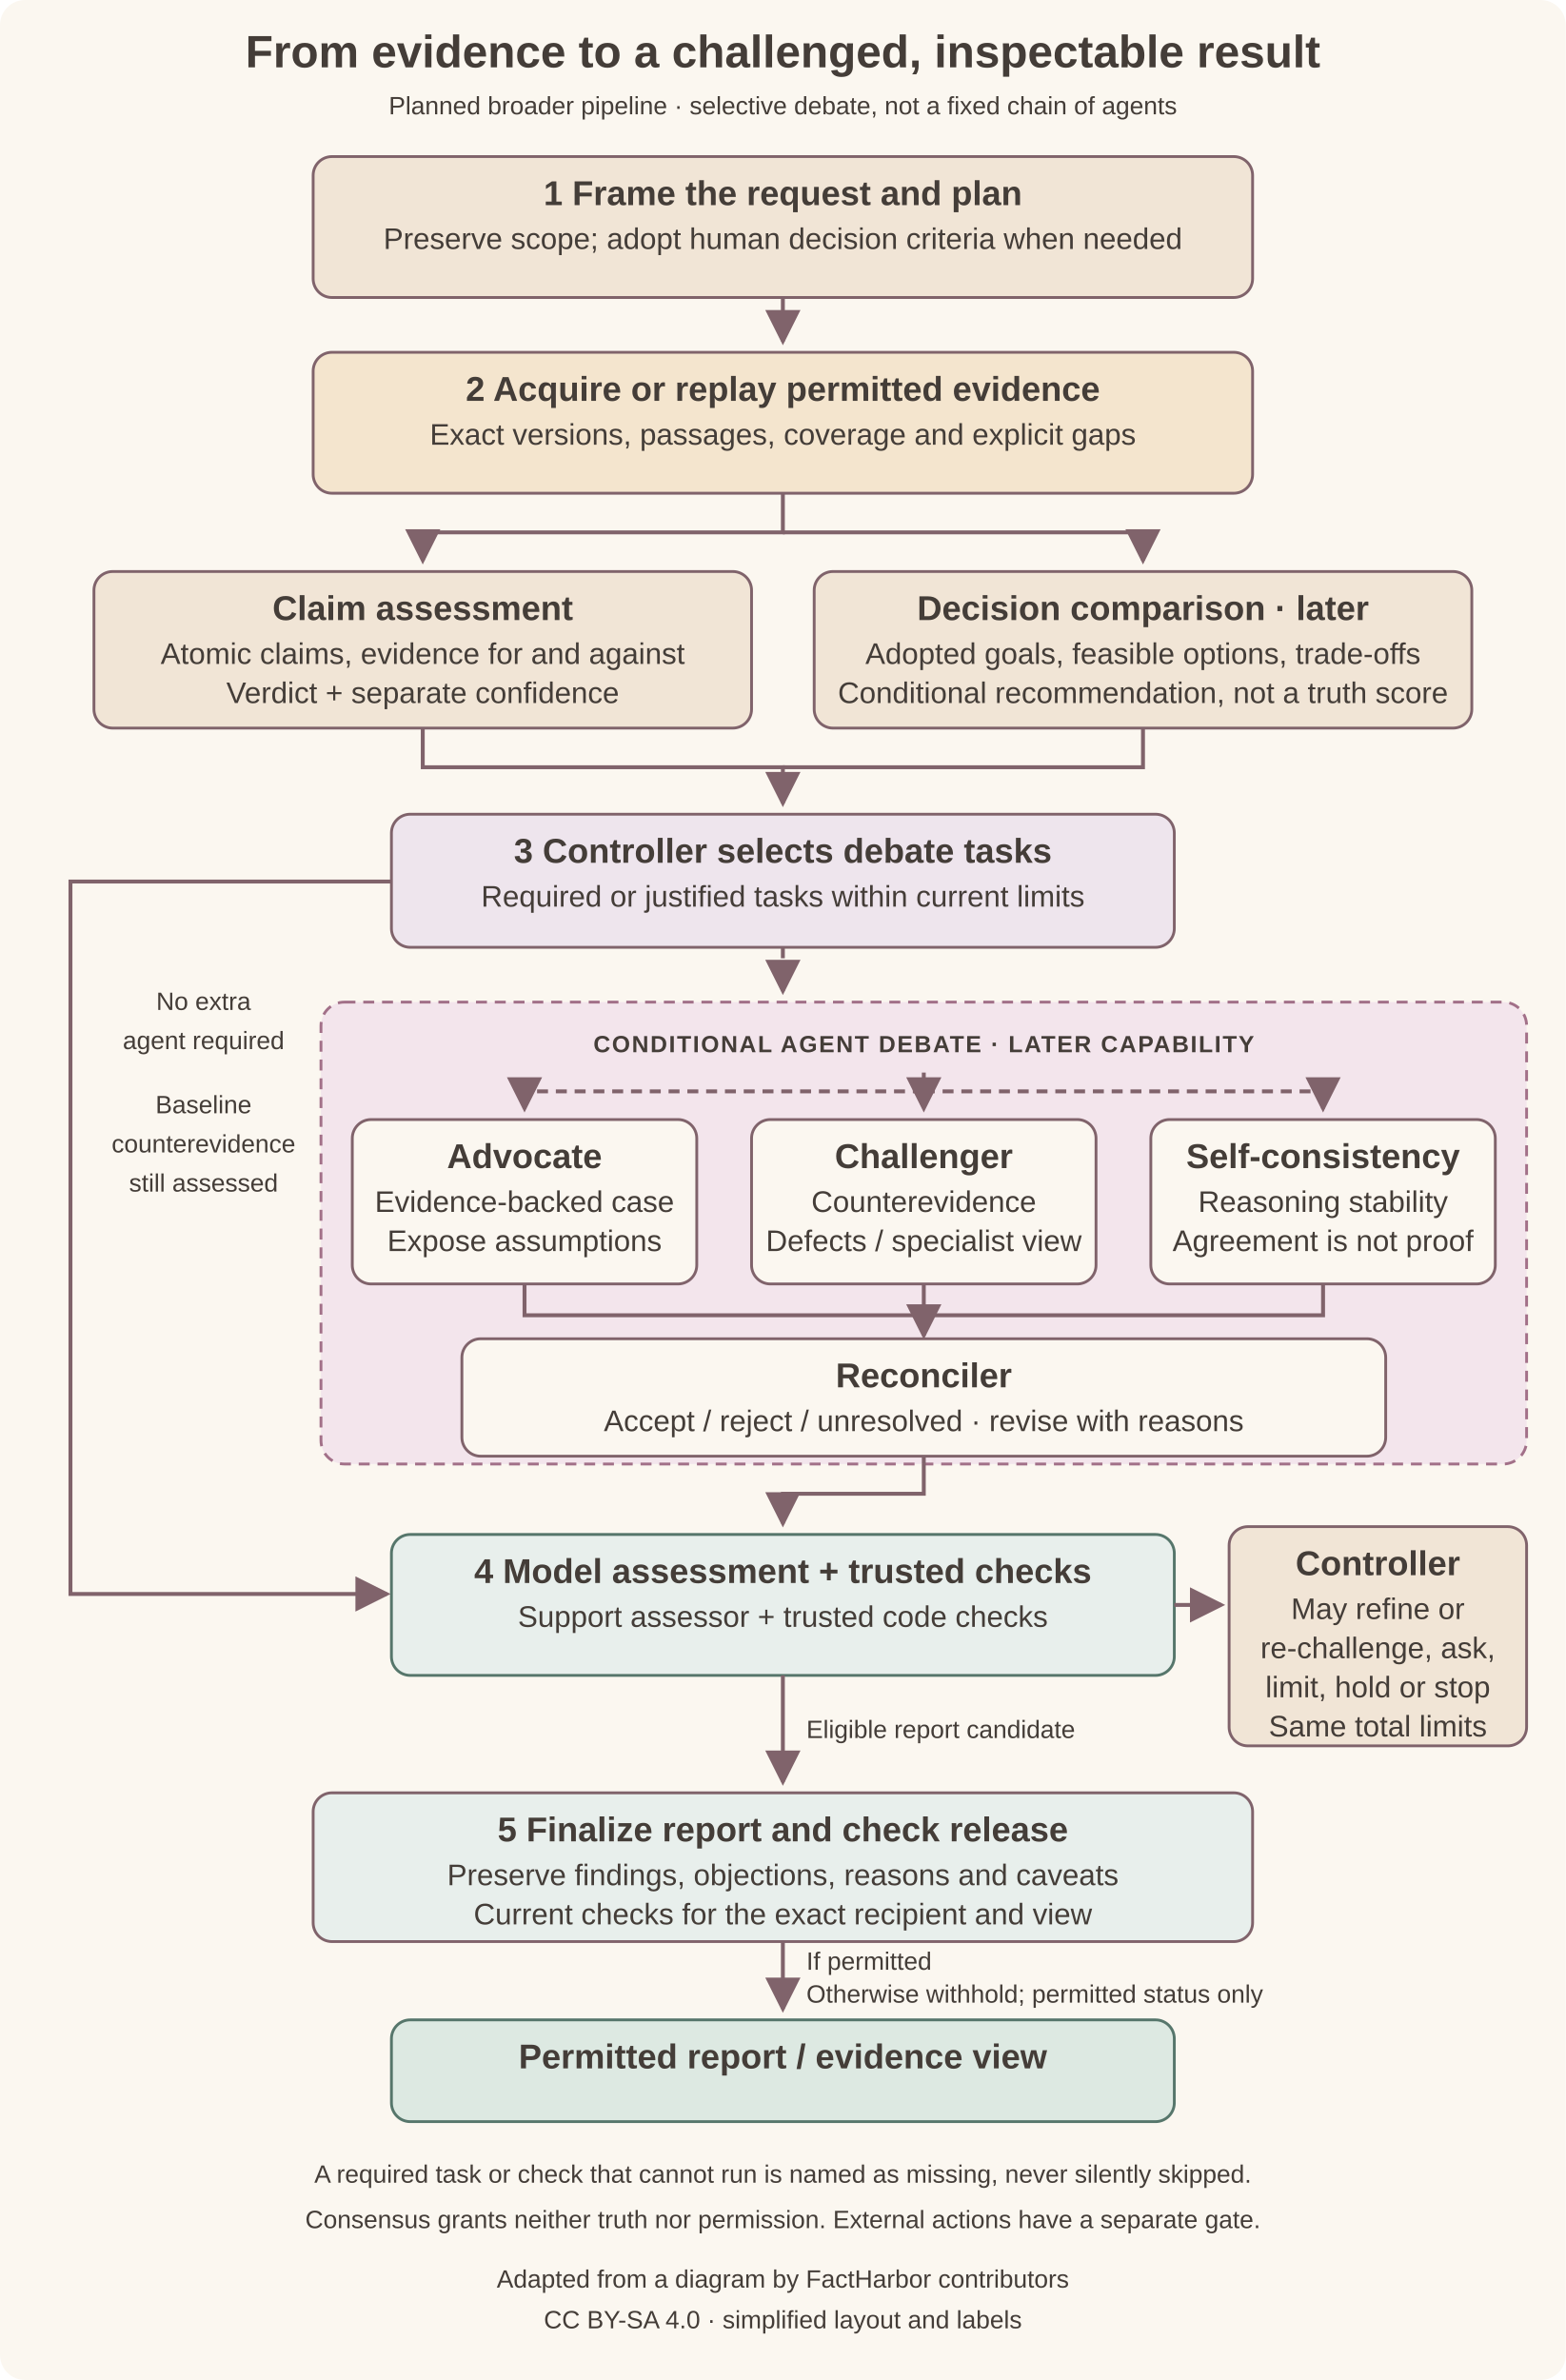
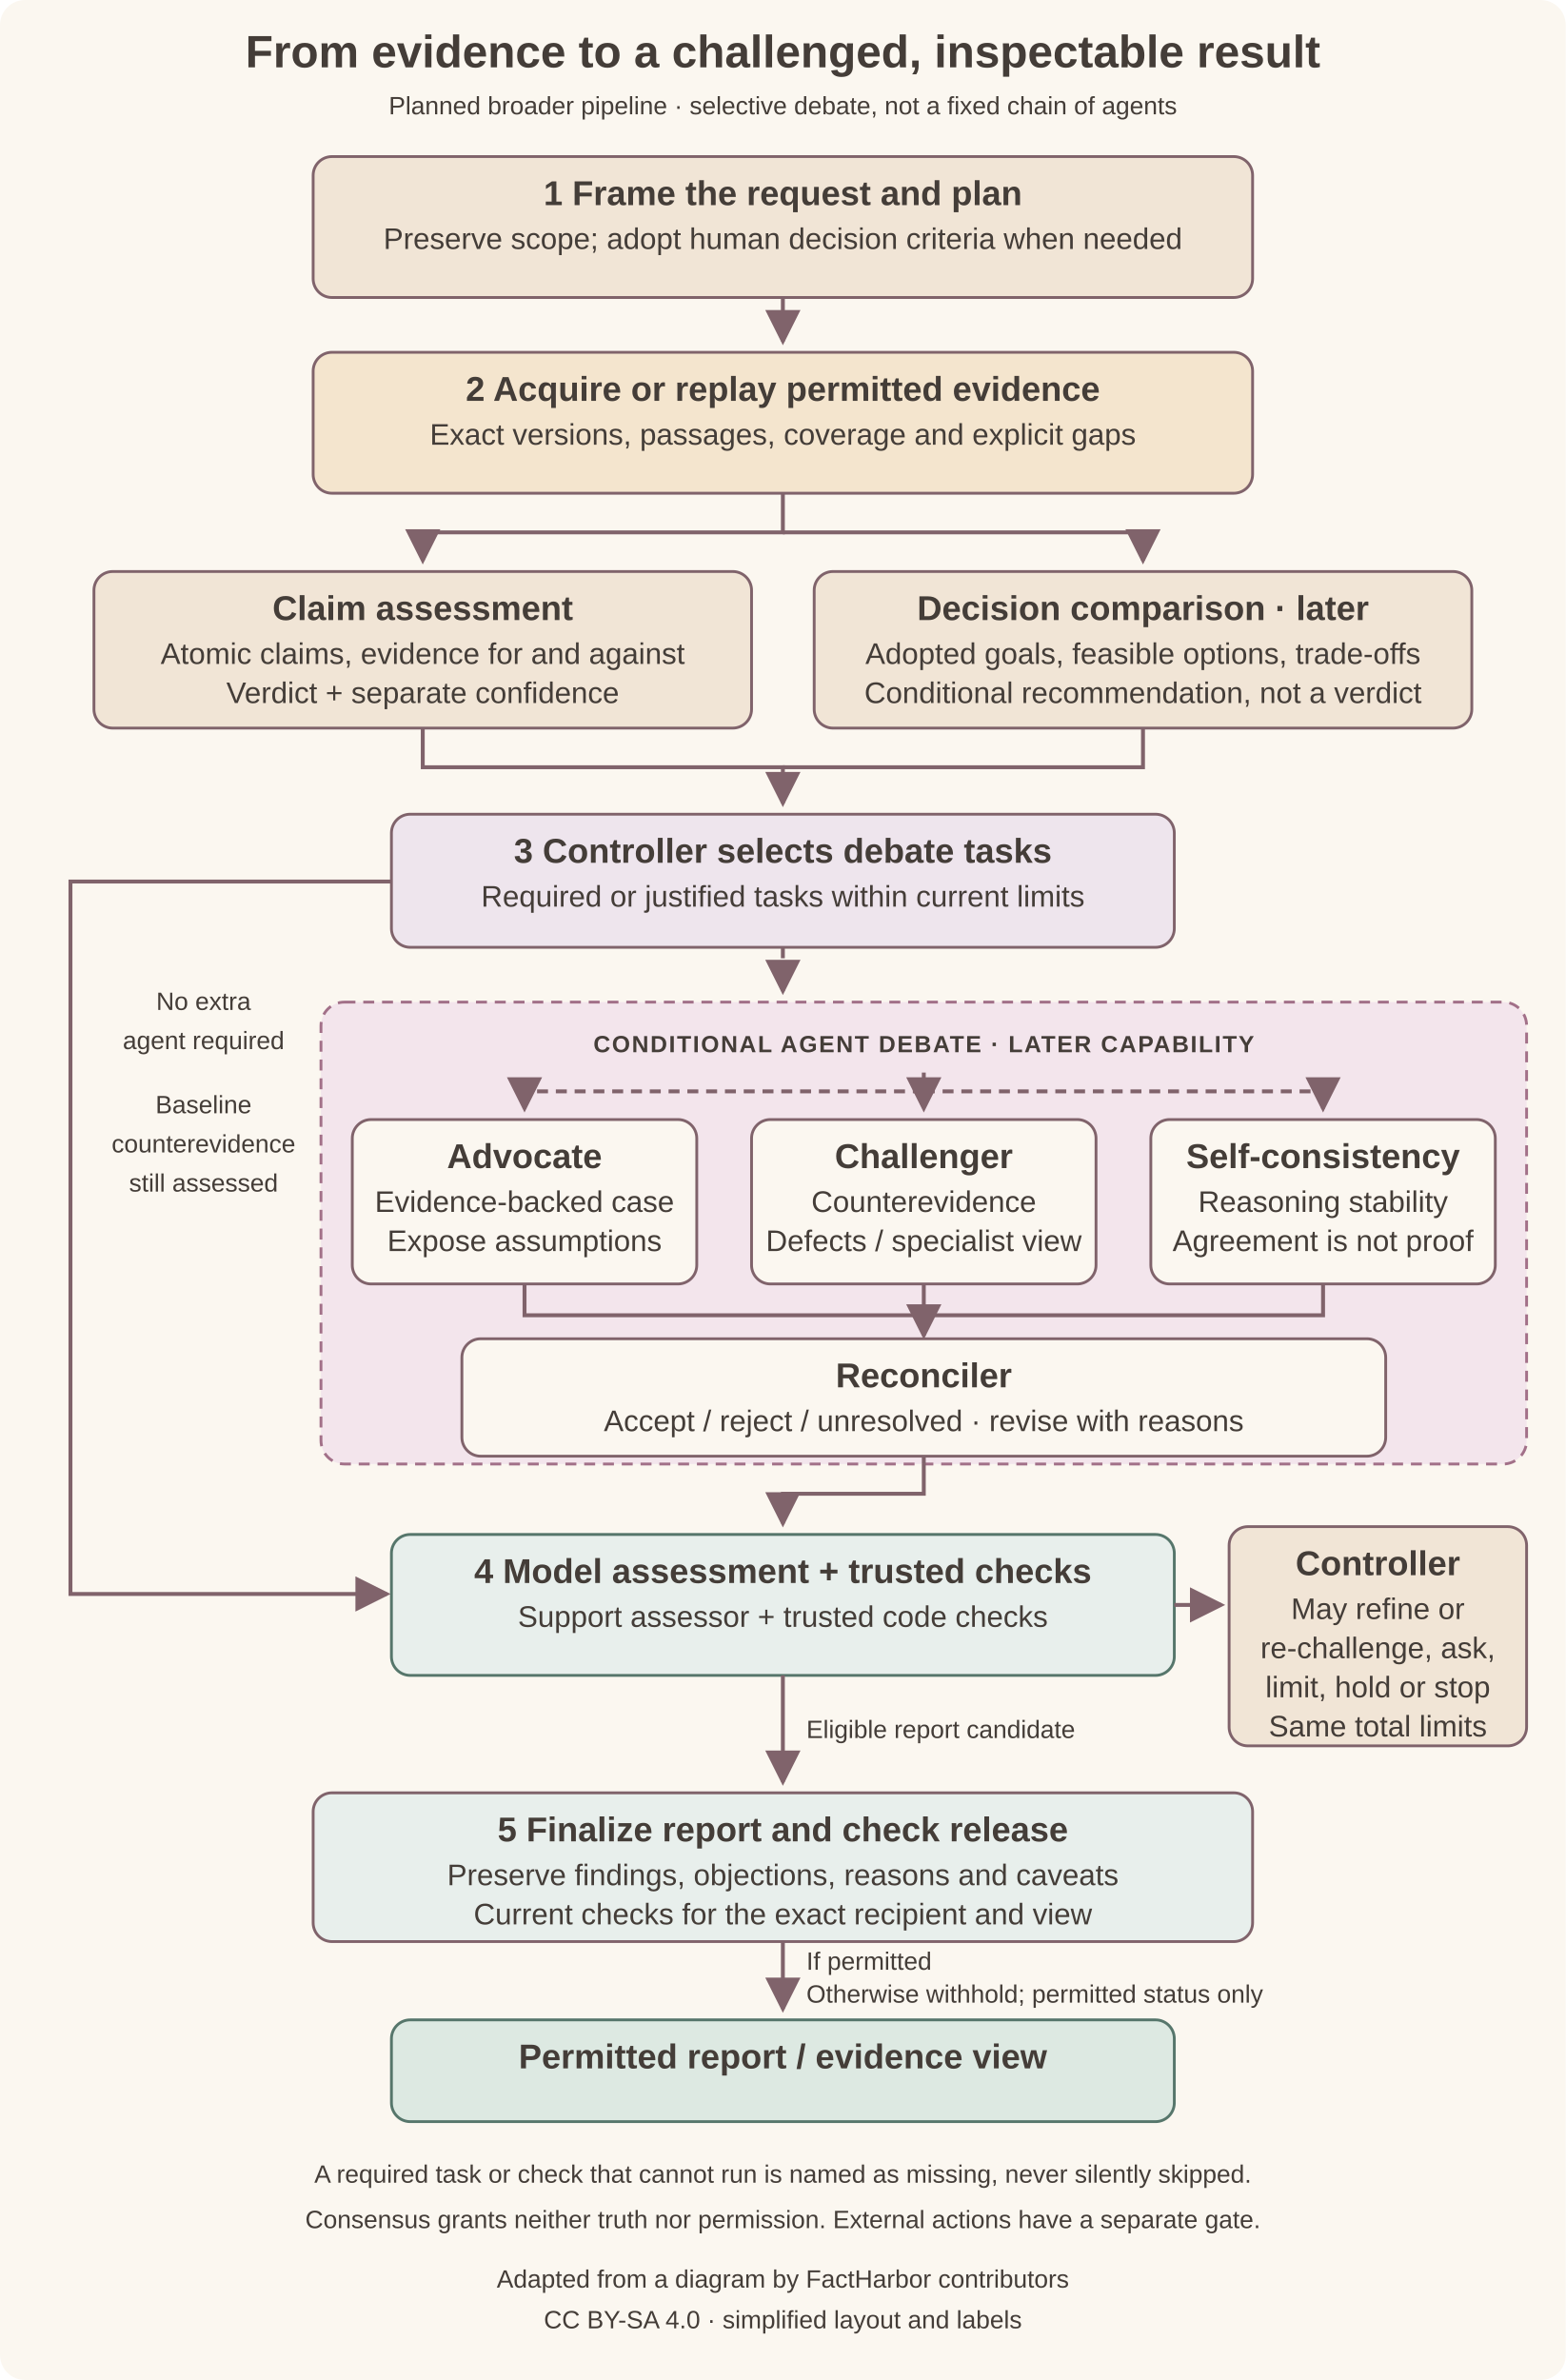
<svg xmlns="http://www.w3.org/2000/svg" width="1000" height="1520" viewBox="0 0 1000 1520" role="img" aria-labelledby="title desc">
  <defs>
    <marker id="arrow" markerWidth="9" markerHeight="9" refX="8" refY="4.5" orient="auto-start-reverse">
      <path d="M0,0 L9,4.5 L0,9 Z" fill="#80636b" />
    </marker>
  </defs>
  <style>text{font-family:Arial,sans-serif;fill:#443d38}.title{font-size:29px;font-weight:700}.head{font-size:22px;font-weight:700}.body{font-size:19px}.small{font-size:16px}.tag{font-size:15px;font-weight:700;letter-spacing:1px}.line{fill:none;stroke:#80636b;stroke-width:2.5;marker-end:url(#arrow)}.muted{fill:#71645b}</style>
  <rect width="1000" height="1520" rx="16" fill="#fbf7f0" />
  <text x="500" y="43" class="title" text-anchor="middle">From evidence to a challenged, inspectable result</text>
  <text x="500" y="73" class="small" text-anchor="middle">Planned broader pipeline · selective debate, not a fixed chain of agents</text>
  <rect x="200" y="100" width="600" height="90" rx="12" fill="#f1e5d6" stroke="#80636b" stroke-width="1.8" />
  <text x="500.0" y="131" class="head" text-anchor="middle">1  Frame the request and plan</text>
  <text x="500.0" y="159" class="body" text-anchor="middle">Preserve scope; adopt human decision criteria when needed</text>
  <path class="line" d="M500 190 V218" />
  <rect x="200" y="225" width="600" height="90" rx="12" fill="#f4e5ce" stroke="#80636b" stroke-width="1.8" />
  <text x="500.0" y="256" class="head" text-anchor="middle">2  Acquire or replay permitted evidence</text>
  <text x="500.0" y="284" class="body" text-anchor="middle">Exact versions, passages, coverage and explicit gaps</text>
  <path class="line" d="M500 315 V340 H270 V358" />
  <path class="line" d="M500 340 H730 V358" />
  <rect x="60" y="365" width="420" height="100" rx="12" fill="#f1e5d6" stroke="#80636b" stroke-width="1.8" />
  <text x="270.0" y="396" class="head" text-anchor="middle">Claim assessment</text>
  <text x="270.0" y="424" class="body" text-anchor="middle">Atomic claims, evidence for and against</text>
  <text x="270.0" y="449" class="body" text-anchor="middle">Verdict + separate confidence</text>
  <rect x="520" y="365" width="420" height="100" rx="12" fill="#f1e5d6" stroke="#80636b" stroke-width="1.8" />
  <text x="730.0" y="396" class="head" text-anchor="middle">Decision comparison · later</text>
  <text x="730.0" y="424" class="body" text-anchor="middle">Adopted goals, feasible options, trade-offs</text>
-   <text x="730.0" y="449" class="body" text-anchor="middle">Conditional recommendation, not a truth score</text>
+   <text x="730.0" y="449" class="body" text-anchor="middle">Conditional recommendation, not a verdict</text>
  <path class="line" d="M270 465 V490 H500 V513" />
  <path class="line" d="M730 465 V490 H500" style="marker-end:none" />
  <rect x="250" y="520" width="500" height="85" rx="12" fill="#eee5ed" stroke="#80636b" stroke-width="1.8" />
  <text x="500.0" y="551" class="head" text-anchor="middle">3  Controller selects debate tasks</text>
  <text x="500.0" y="579" class="body" text-anchor="middle">Required or justified tasks within current limits</text>
  <path class="line" d="M250 563 H45 V1018 H247" />
  <text x="130" y="645" class="small" text-anchor="middle">No extra</text>
  <text x="130" y="670" class="small" text-anchor="middle">agent required</text>
  <text x="130" y="711" class="small" text-anchor="middle">Baseline</text>
  <text x="130" y="736" class="small" text-anchor="middle">counterevidence</text>
  <text x="130" y="761" class="small" text-anchor="middle">still assessed</text>
  <rect x="205" y="640" width="770" height="295" rx="15" fill="#f3e5ec" stroke="#a27088" stroke-width="1.8" stroke-dasharray="7 5" />
  <text x="590" y="672" class="tag" text-anchor="middle">CONDITIONAL AGENT DEBATE · LATER CAPABILITY</text>
  <path class="line" d="M500 605 V633" stroke-dasharray="7 5" />
  <path class="line" d="M590 685 V697 H335 V708" stroke-dasharray="7 5" />
  <path class="line" d="M590 697 V708" stroke-dasharray="7 5" />
  <path class="line" d="M590 697 H845 V708" stroke-dasharray="7 5" />
  <rect x="225" y="715" width="220" height="105" rx="12" fill="#fbf7f0" stroke="#80636b" stroke-width="1.8" />
  <text x="335.0" y="746" class="head" text-anchor="middle">Advocate</text>
  <text x="335.0" y="774" class="body" text-anchor="middle">Evidence-backed case</text>
  <text x="335.0" y="799" class="body" text-anchor="middle">Expose assumptions</text>
  <rect x="480" y="715" width="220" height="105" rx="12" fill="#fbf7f0" stroke="#80636b" stroke-width="1.8" />
  <text x="590.0" y="746" class="head" text-anchor="middle">Challenger</text>
  <text x="590.0" y="774" class="body" text-anchor="middle">Counterevidence</text>
  <text x="590.0" y="799" class="body" text-anchor="middle">Defects / specialist view</text>
  <rect x="735" y="715" width="220" height="105" rx="12" fill="#fbf7f0" stroke="#80636b" stroke-width="1.8" />
  <text x="845.0" y="746" class="head" text-anchor="middle">Self-consistency</text>
  <text x="845.0" y="774" class="body" text-anchor="middle">Reasoning stability</text>
  <text x="845.0" y="799" class="body" text-anchor="middle">Agreement is not proof</text>
  <path class="line" d="M335 820 V840 H590" style="marker-end:none" />
  <path class="line" d="M590 820 V853" />
  <path class="line" d="M845 820 V840 H590" style="marker-end:none" />
  <rect x="295" y="855" width="590" height="75" rx="12" fill="#fbf7f0" stroke="#80636b" stroke-width="1.8" />
  <text x="590.0" y="886" class="head" text-anchor="middle">Reconciler</text>
  <text x="590.0" y="914" class="body" text-anchor="middle">Accept / reject / unresolved · revise with reasons</text>
  <path class="line" d="M590 935 V954 H500 V973" />
  <path class="line" d="M590 930 V935" style="marker-end:none" />
  <rect x="250" y="980" width="500" height="90" rx="12" fill="#e8efec" stroke="#56766b" stroke-width="1.8" />
  <text x="500.0" y="1011" class="head" text-anchor="middle">4  Model assessment + trusted checks</text>
  <text x="500.0" y="1039" class="body" text-anchor="middle">Support assessor + trusted code checks</text>
  <rect x="785" y="975" width="190" height="140" rx="12" fill="#f1e5d6" stroke="#80636b" stroke-width="1.8" />
  <text x="880.0" y="1006" class="head" text-anchor="middle">Controller</text>
  <text x="880.0" y="1034" class="body" text-anchor="middle">May refine or</text>
  <text x="880.0" y="1059" class="body" text-anchor="middle">re-challenge, ask,</text>
  <text x="880.0" y="1084" class="body" text-anchor="middle">limit, hold or stop</text>
  <text x="880.0" y="1109" class="body" text-anchor="middle">Same total limits</text>
  <path class="line" d="M750 1025 H780" />
  <path class="line" d="M500 1070 V1138" />
  <text x="515" y="1110" class="small" text-anchor="start">Eligible report candidate</text>
  <rect x="200" y="1145" width="600" height="95" rx="12" fill="#e8efec" stroke="#80636b" stroke-width="1.8" />
  <text x="500.0" y="1176" class="head" text-anchor="middle">5  Finalize report and check release</text>
  <text x="500.0" y="1204" class="body" text-anchor="middle">Preserve findings, objections, reasons and caveats</text>
  <text x="500.0" y="1229" class="body" text-anchor="middle">Current checks for the exact recipient and view</text>
  <path class="line" d="M500 1240 V1283" />
  <text x="515" y="1258" class="small" text-anchor="start">If permitted</text>
  <text x="515" y="1279" class="small" text-anchor="start">Otherwise withhold; permitted status only</text>
  <rect x="250" y="1290" width="500" height="65" rx="12" fill="#dde9e2" stroke="#56766b" stroke-width="1.8" />
  <text x="500.0" y="1321" class="head" text-anchor="middle">Permitted report / evidence view</text>
  <text x="500" y="1394" class="small" text-anchor="middle">A required task or check that cannot run is named as missing, never silently skipped.</text>
  <text x="500" y="1423" class="small" text-anchor="middle">Consensus grants neither truth nor permission. External actions have a separate gate.</text>
  <a href="https://robertschaub.github.io/FactHarbor/diagrams/homepage-method.svg">
    <text x="500" y="1461" class="small" text-anchor="middle">Adapted from a diagram by FactHarbor contributors</text>
  </a>
  <a href="https://creativecommons.org/licenses/by-sa/4.0/">
    <text x="500" y="1487" class="small" text-anchor="middle">CC BY-SA 4.0 · simplified layout and labels</text>
  </a>
</svg>
